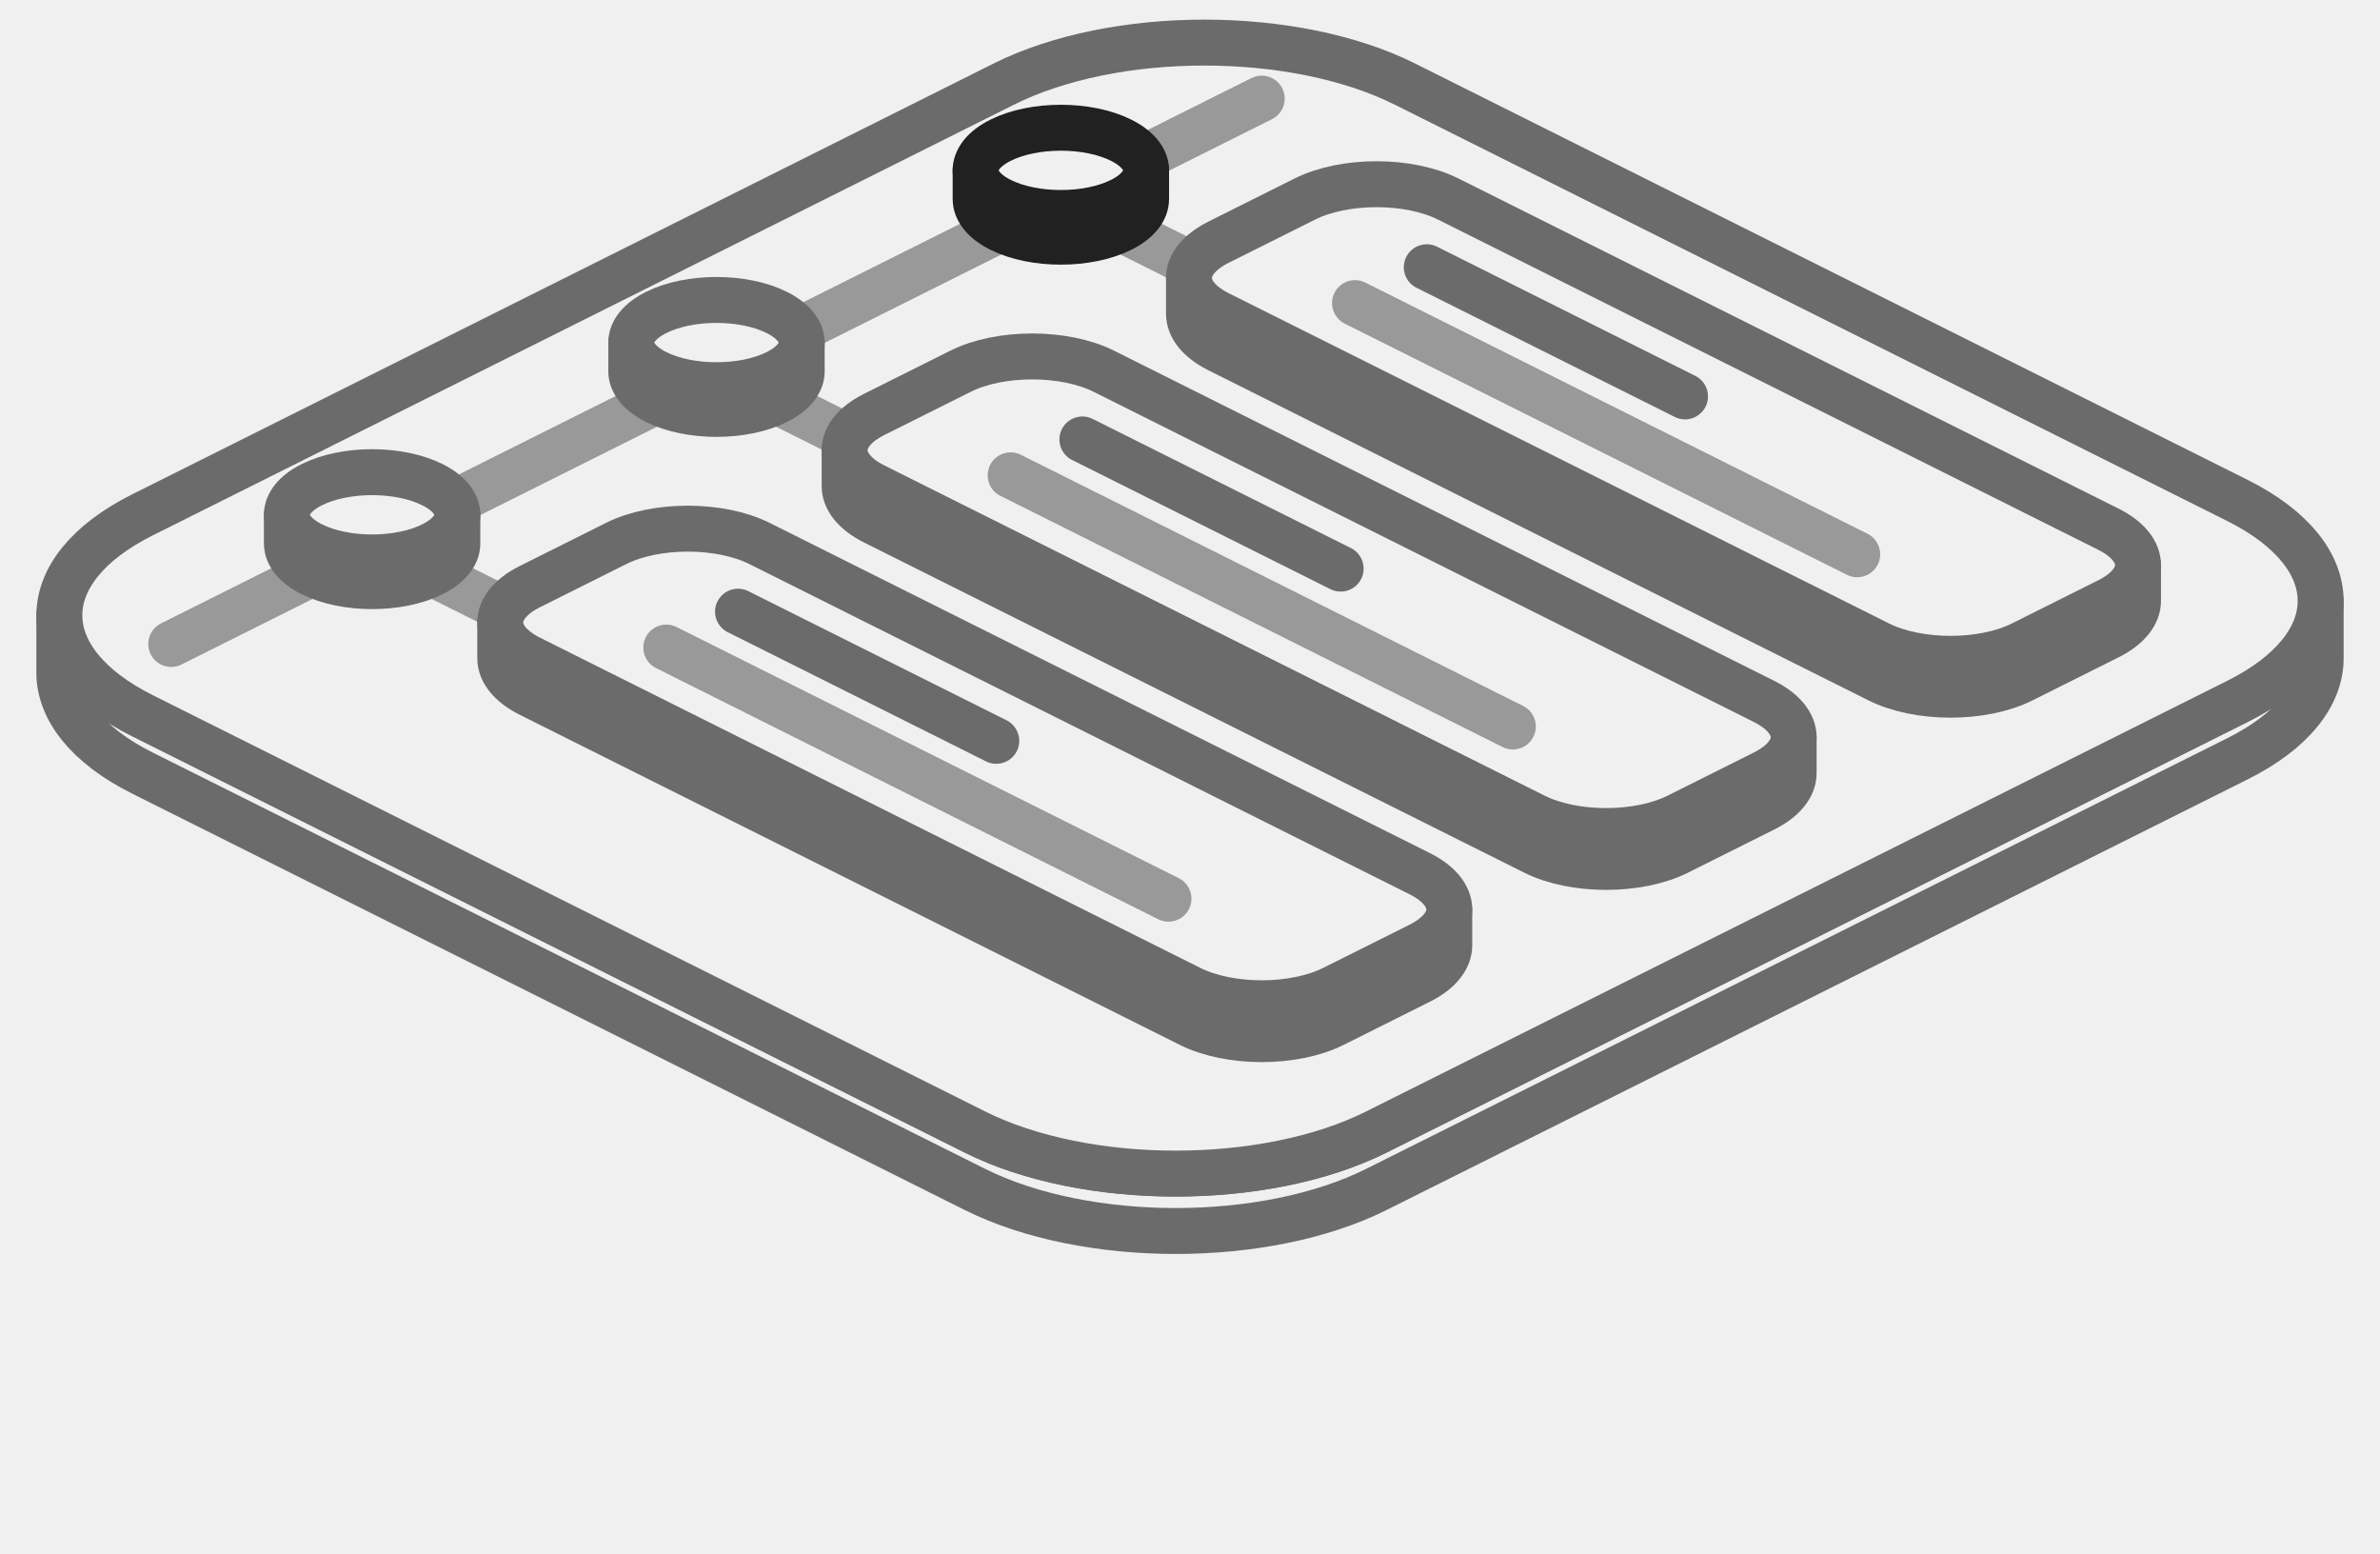
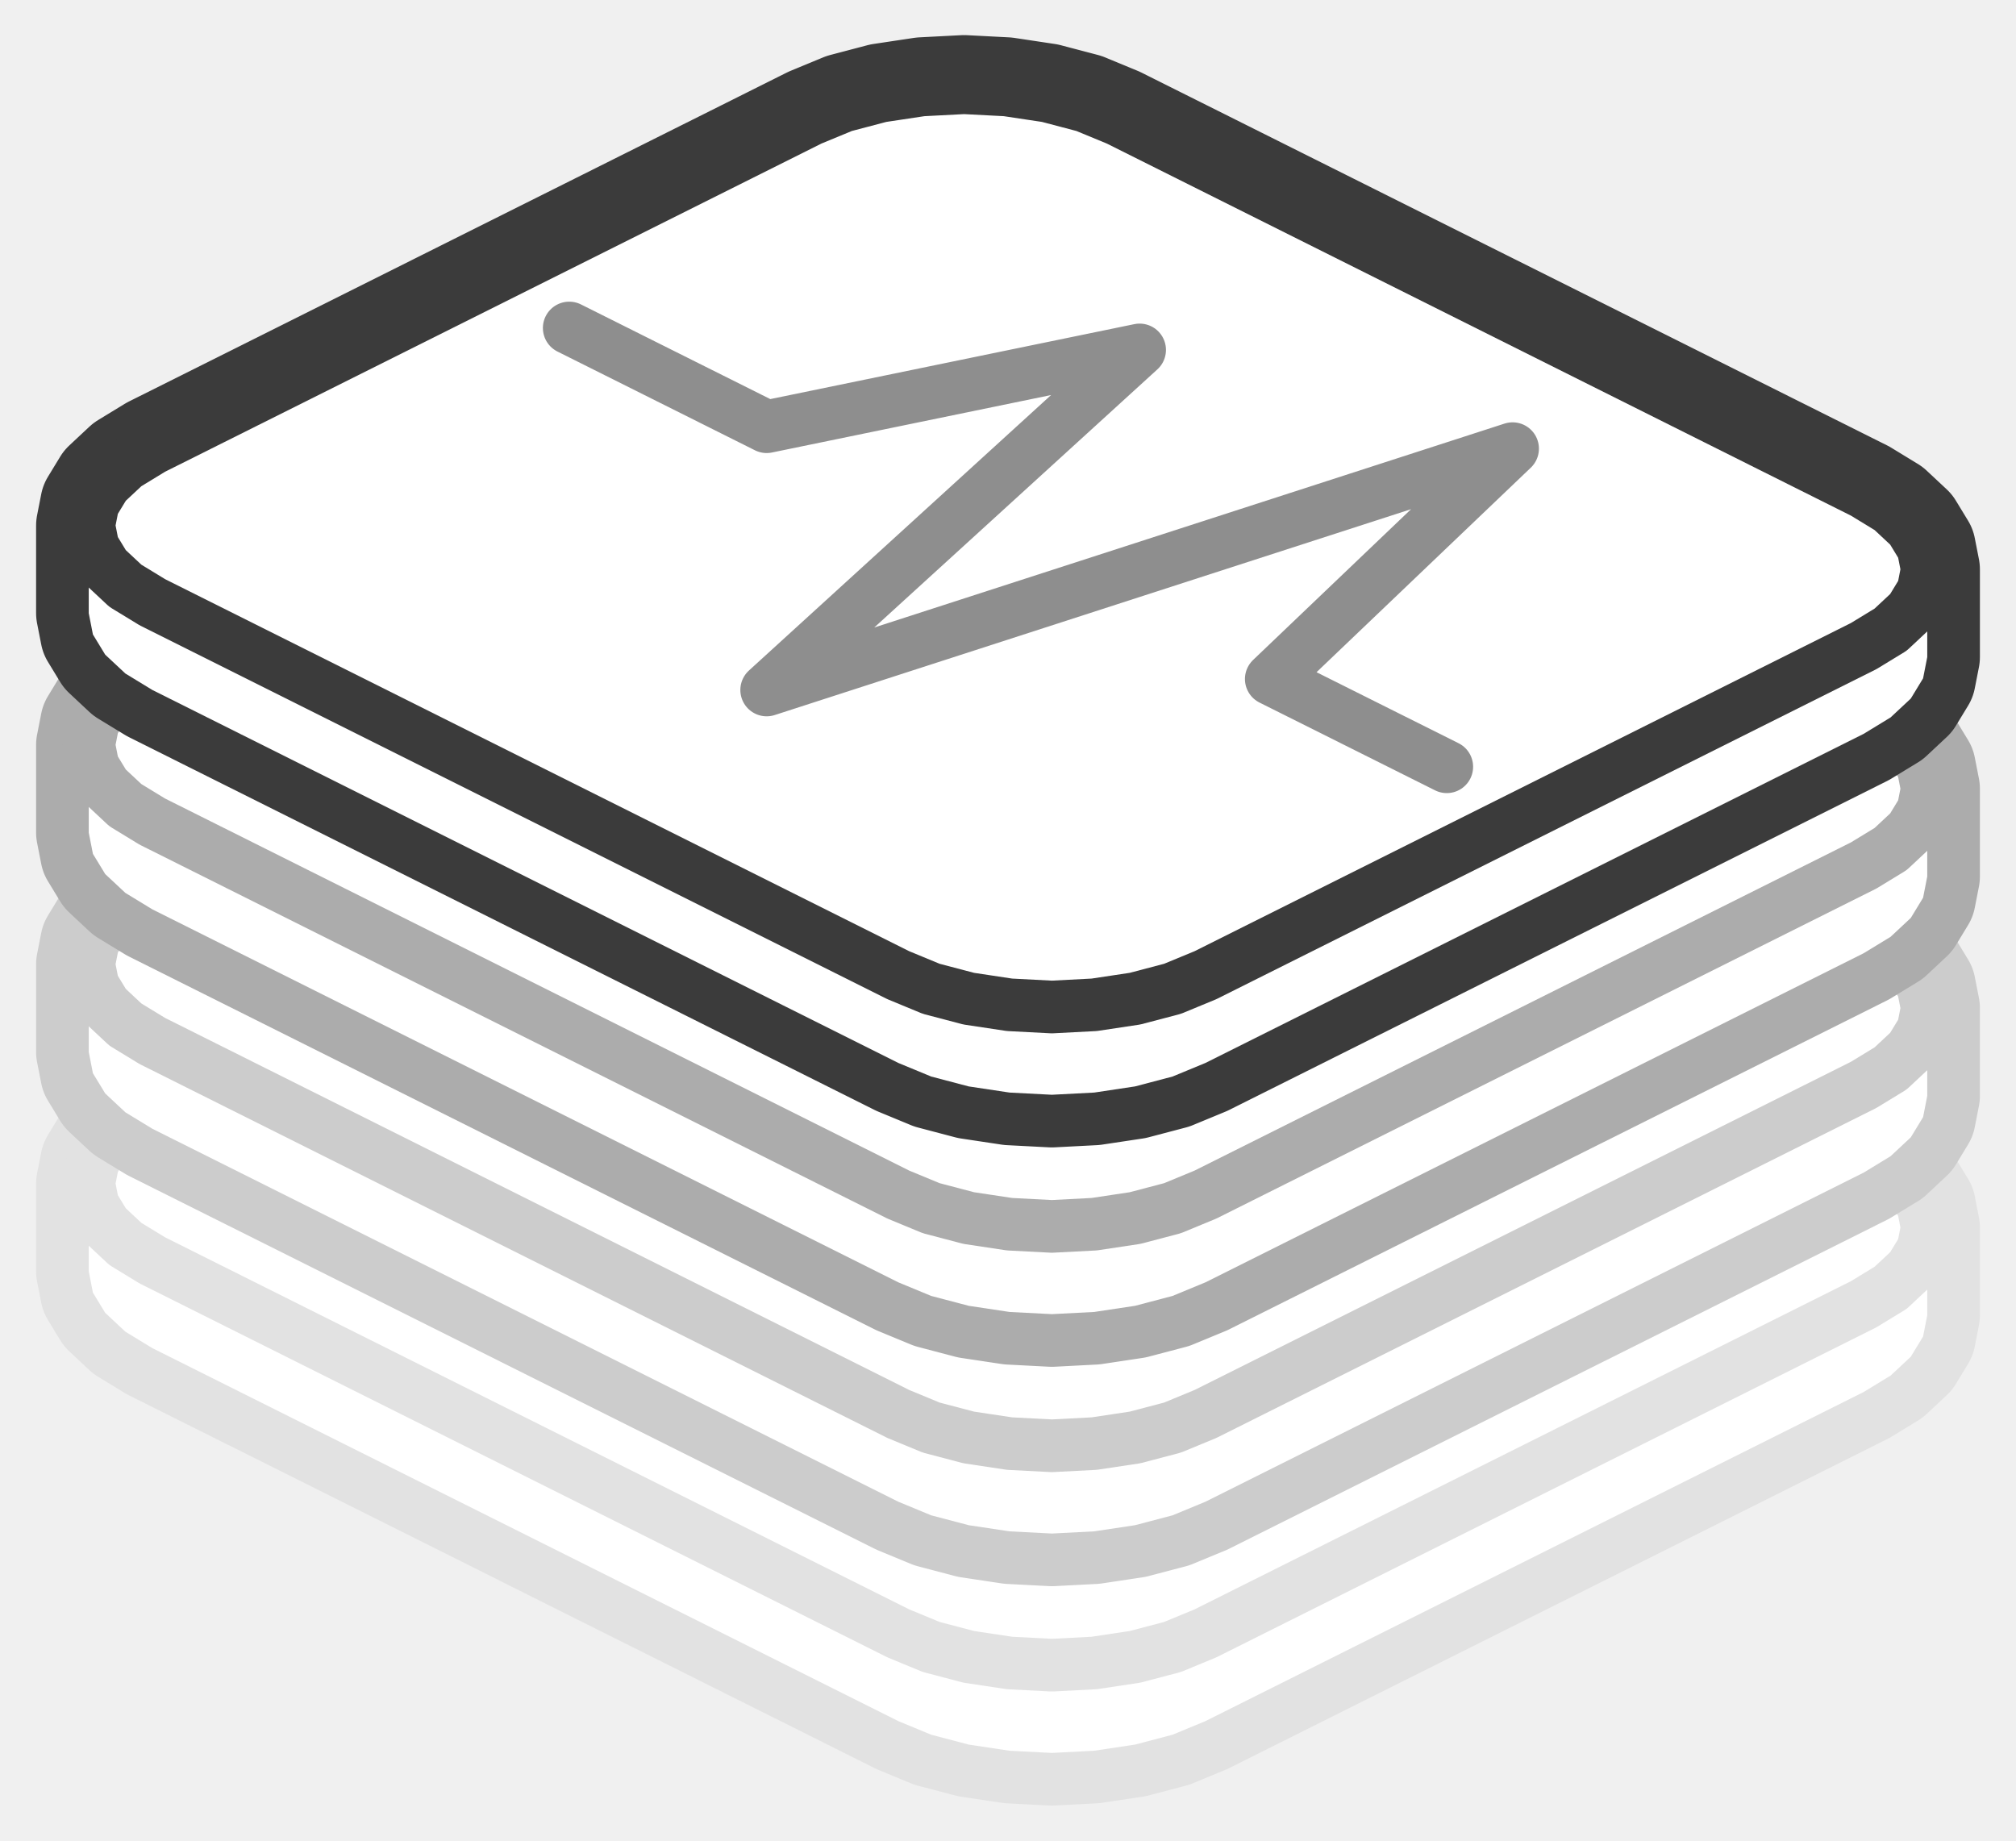
- <svg xmlns="http://www.w3.org/2000/svg" color="#0A0A0A" viewBox="38.27 54.13 165.46 108.24" width="331" height="216" fill="none" stroke-width="3.2" stroke-linecap="round" stroke-linejoin="round">
-   <rect x="38.27" y="54.13" width="165.46" height="108.24" pointer-events="all" fill="none" />
-   <mask id="_R_0_" maskUnits="userSpaceOnUse" x="-25.73" y="-9.87" width="293.46" height="236.24">
-     <g class="mn-iso-part" style="--iso-x:0;--iso-y:7.5;--iso-order:2">
-       <path d="M194 112.5C201.73 116.37 201.73 122.63 194 126.5L134 156.5C126.27 160.37 113.73 160.37 106 156.5L48 127.5C40.27 123.63 40.27 117.37 48 113.5L108 83.5C115.73 79.63 128.27 79.63 136 83.5Z" display="none" />
+ <svg xmlns="http://www.w3.org/2000/svg" viewBox="76.1 94.05 91.8 83.9" width="184" height="168">
+   <g>
+     <g>
+       <path fill="#e2e2e2" stroke="#e2e2e2" stroke-width="4.8" stroke-linejoin="round" stroke-linecap="round" d="M113 133.5L114.5 132.88L116.21 132.43L118.07 132.15L120 132.05L121.93 132.15L123.79 132.43L125.5 132.88L127 133.5L161 150.5L162.23 151.25L163.15 152.11L163.71 153.03L163.9 154L163.71 154.97L163.15 155.89L162.23 156.75L161 157.5L131 172.5L129.5 173.12L127.79 173.57L125.93 173.85L124 173.95L122.07 173.85L120.21 173.57L118.5 173.12L117 172.5L83 155.5L81.77 154.75L80.85 153.89L80.29 152.97L80.1 152L80.29 151.03L80.85 150.11L81.77 149.25L83 148.5ZM113 129.5L114.5 128.88L116.21 128.43L118.07 128.15L120 128.05L121.93 128.15L123.79 128.43L125.5 128.88L127 129.5L161 146.5L162.23 147.25L163.15 148.11L163.71 149.03L163.9 150L163.71 150.97L163.15 151.89L162.23 152.75L161 153.5L131 168.5L129.5 169.12L127.79 169.57L125.93 169.85L124 169.95L122.07 169.85L120.21 169.57L118.5 169.12L117 168.5L83 151.5L81.77 150.75L80.85 149.89L80.29 148.97L80.1 148L80.29 147.03L80.85 146.11L81.77 145.25L83 144.5ZM113 129.5L114.5 128.88L114.5 132.88L113 133.5ZM114.5 128.88L116.21 128.43L116.21 132.43L114.5 132.88ZM116.21 128.43L118.07 128.15L118.07 132.15L116.21 132.43ZM118.07 128.15L120 128.05L120 132.05L118.07 132.15ZM120 128.05L121.93 128.15L121.93 132.15L120 132.05ZM121.93 128.15L123.79 128.43L123.79 132.43L121.93 132.15ZM123.79 128.43L125.5 128.88L125.5 132.88L123.79 132.43ZM125.5 128.88L127 129.5L127 133.5L125.5 132.88ZM127 129.5L161 146.5L161 150.5L127 133.5ZM161 146.5L162.23 147.25L162.23 151.25L161 150.5ZM162.23 147.25L163.15 148.11L163.15 152.11L162.23 151.25ZM163.15 148.11L163.71 149.03L163.71 153.03L163.15 152.11ZM163.71 149.03L163.9 150L163.9 154L163.71 153.03ZM163.9 154L163.71 154.97L163.71 150.97L163.9 150ZM163.71 154.97L163.15 155.89L163.15 151.89L163.71 150.97ZM163.15 155.89L162.23 156.75L162.23 152.75L163.15 151.89ZM162.23 156.75L161 157.5L161 153.5L162.23 152.75ZM161 157.5L131 172.5L131 168.5L161 153.5ZM131 172.5L129.5 173.12L129.5 169.12L131 168.5ZM129.5 173.12L127.79 173.57L127.79 169.57L129.5 169.12ZM127.79 173.57L125.93 173.85L125.93 169.85L127.79 169.57ZM125.93 173.85L124 173.95L124 169.95L125.93 169.85ZM124 173.95L122.07 173.85L122.07 169.85L124 169.95ZM122.07 173.85L120.21 173.57L120.21 169.57L122.07 169.85ZM120.21 173.57L118.5 173.12L118.5 169.12L120.21 169.57ZM118.5 173.12L117 172.5L117 168.5L118.5 169.12ZM117 172.5L83 155.5L83 151.5L117 168.5ZM83 155.5L81.77 154.75L81.77 150.75L83 151.5ZM81.77 154.75L80.85 153.89L80.85 149.89L81.77 150.75ZM80.85 153.89L80.29 152.97L80.29 148.97L80.85 149.89ZM80.29 152.97L80.1 152L80.1 148L80.29 148.97ZM80.1 148L80.29 147.03L80.29 151.03L80.1 152ZM80.29 147.03L80.85 146.11L80.85 150.11L80.29 151.03ZM80.85 146.11L81.77 145.25L81.77 149.25L80.85 150.11ZM81.77 145.25L83 144.5L83 148.5L81.77 149.25ZM83 144.5L113 129.5L113 133.5L83 148.5Z" />
+       <path fill="#FFFFFF" d="M113 133.5L114.5 132.88L116.21 132.43L118.07 132.15L120 132.05L121.93 132.15L123.79 132.43L125.5 132.88L127 133.5L161 150.5L162.23 151.25L163.15 152.11L163.71 153.03L163.9 154L163.71 154.97L163.15 155.89L162.23 156.75L161 157.5L131 172.5L129.5 173.12L127.79 173.57L125.93 173.85L124 173.95L122.07 173.85L120.21 173.57L118.5 173.12L117 172.5L83 155.5L81.77 154.75L80.85 153.89L80.29 152.97L80.1 152L80.29 151.03L80.85 150.11L81.77 149.25L83 148.5ZM113 129.5L114.5 128.88L116.21 128.43L118.07 128.15L120 128.05L121.93 128.15L123.79 128.43L125.5 128.88L127 129.5L161 146.5L162.23 147.25L163.15 148.11L163.71 149.03L163.9 150L163.71 150.97L163.15 151.89L162.23 152.75L161 153.5L131 168.5L129.5 169.12L127.79 169.57L125.93 169.85L124 169.95L122.07 169.85L120.21 169.57L118.5 169.12L117 168.5L83 151.5L81.77 150.75L80.85 149.89L80.29 148.97L80.1 148L80.29 147.03L80.85 146.11L81.77 145.25L83 144.5ZM113 129.5L114.5 128.88L114.5 132.88L113 133.5ZM114.5 128.88L116.21 128.43L116.21 132.43L114.5 132.88ZM116.21 128.43L118.07 128.15L118.07 132.15L116.21 132.43ZM118.07 128.15L120 128.05L120 132.05L118.07 132.15ZM120 128.05L121.93 128.15L121.93 132.15L120 132.05ZM121.93 128.15L123.79 128.43L123.79 132.43L121.93 132.15ZM123.79 128.43L125.5 128.88L125.5 132.88L123.79 132.43ZM125.5 128.88L127 129.5L127 133.5L125.5 132.88ZM127 129.5L161 146.5L161 150.5L127 133.5ZM161 146.5L162.23 147.25L162.23 151.25L161 150.5ZM162.23 147.25L163.15 148.11L163.15 152.11L162.23 151.25ZM163.15 148.11L163.71 149.03L163.71 153.03L163.15 152.11ZM163.71 149.03L163.9 150L163.9 154L163.71 153.03ZM163.9 154L163.71 154.97L163.71 150.97L163.9 150ZM163.71 154.97L163.15 155.89L163.15 151.89L163.71 150.97ZM163.15 155.89L162.23 156.75L162.23 152.75L163.15 151.89ZM162.23 156.75L161 157.5L161 153.5L162.23 152.75ZM161 157.5L131 172.5L131 168.5L161 153.5ZM131 172.5L129.5 173.12L129.5 169.12L131 168.5ZM129.5 173.12L127.79 173.57L127.79 169.57L129.5 169.12ZM127.79 173.57L125.93 173.85L125.93 169.85L127.79 169.57ZM125.93 173.85L124 173.95L124 169.95L125.93 169.85ZM124 173.95L122.07 173.85L122.07 169.85L124 169.95ZM122.07 173.85L120.21 173.57L120.21 169.57L122.07 169.85ZM120.21 173.57L118.5 173.12L118.5 169.12L120.21 169.57ZM118.5 173.12L117 172.5L117 168.5L118.5 169.12ZM117 172.5L83 155.5L83 151.5L117 168.5ZM83 155.5L81.77 154.75L81.77 150.75L83 151.5ZM81.77 154.75L80.85 153.89L80.85 149.89L81.77 150.75ZM80.85 153.89L80.29 152.97L80.29 148.97L80.85 149.89ZM80.29 152.97L80.1 152L80.1 148L80.29 148.97ZM80.1 148L80.29 147.03L80.29 151.03L80.1 152ZM80.29 147.03L80.85 146.11L80.85 150.11L80.29 151.03ZM80.85 146.11L81.77 145.25L81.77 149.25L80.85 150.11ZM81.77 145.25L83 144.5L83 148.5L81.77 149.25ZM83 144.5L113 129.5L113 133.5L83 148.5Z" />
+       <path fill="none" stroke="#e2e2e2" stroke-width="2.4" stroke-linejoin="round" stroke-linecap="round" d="M113 129.5L114.5 128.88L116.21 128.43L118.07 128.15L120 128.05L121.93 128.15L123.79 128.43L125.5 128.88L127 129.5L161 146.5L162.23 147.25L163.15 148.11L163.71 149.03L163.9 150L163.71 150.97L163.15 151.89L162.23 152.75L161 153.5L131 168.5L129.5 169.12L127.79 169.57L125.93 169.85L124 169.95L122.07 169.85L120.21 169.57L118.5 169.12L117 168.5L83 151.5L81.77 150.75L80.85 149.89L80.29 148.97L80.1 148L80.29 147.03L80.85 146.11L81.77 145.25L83 144.5Z" />
    </g>
-     <g class="mn-iso-part" style="--iso-x:0;--iso-y:5;--iso-order:1">
-       <path d="M194 106C201.73 109.87 201.73 116.13 194 120L134 150C126.27 153.87 113.73 153.87 106 150L48 121C40.27 117.13 40.27 110.87 48 107L108 77C115.73 73.13 128.27 73.13 136 77Z" display="none" />
+   </g>
+   <g>
+     <g>
+       <path fill="#cccccc" stroke="#cccccc" stroke-width="4.8" stroke-linejoin="round" stroke-linecap="round" d="M113 123.5L114.5 122.88L116.21 122.43L118.07 122.15L120 122.05L121.93 122.15L123.79 122.43L125.5 122.88L127 123.5L161 140.5L162.23 141.25L163.15 142.11L163.71 143.03L163.9 144L163.71 144.97L163.15 145.89L162.23 146.75L161 147.5L131 162.5L129.5 163.12L127.79 163.57L125.93 163.85L124 163.95L122.07 163.85L120.21 163.57L118.5 163.12L117 162.5L83 145.5L81.77 144.75L80.85 143.89L80.29 142.97L80.1 142L80.29 141.03L80.85 140.11L81.77 139.25L83 138.5ZM113 119.5L114.5 118.88L116.21 118.43L118.07 118.15L120 118.05L121.93 118.15L123.79 118.43L125.5 118.88L127 119.5L161 136.5L162.23 137.25L163.15 138.11L163.71 139.03L163.9 140L163.71 140.97L163.15 141.89L162.23 142.75L161 143.5L131 158.5L129.5 159.12L127.79 159.57L125.93 159.85L124 159.95L122.07 159.85L120.21 159.57L118.5 159.12L117 158.5L83 141.5L81.77 140.75L80.85 139.89L80.29 138.97L80.1 138L80.29 137.03L80.85 136.11L81.77 135.25L83 134.5ZM113 119.5L114.5 118.88L114.5 122.88L113 123.5ZM114.5 118.88L116.21 118.43L116.21 122.43L114.5 122.88ZM116.21 118.43L118.07 118.15L118.07 122.15L116.21 122.43ZM118.07 118.15L120 118.05L120 122.05L118.07 122.15ZM120 118.05L121.93 118.15L121.93 122.15L120 122.05ZM121.93 118.15L123.79 118.43L123.79 122.43L121.93 122.15ZM123.79 118.43L125.5 118.88L125.5 122.88L123.79 122.43ZM125.5 118.88L127 119.5L127 123.5L125.5 122.88ZM127 119.5L161 136.5L161 140.5L127 123.5ZM161 136.5L162.23 137.25L162.23 141.25L161 140.5ZM162.23 137.25L163.15 138.11L163.15 142.11L162.23 141.25ZM163.15 138.11L163.71 139.03L163.71 143.03L163.15 142.11ZM163.71 139.03L163.9 140L163.9 144L163.71 143.03ZM163.9 144L163.71 144.97L163.71 140.97L163.9 140ZM163.71 144.97L163.15 145.89L163.15 141.89L163.71 140.97ZM163.15 145.89L162.23 146.75L162.23 142.75L163.15 141.89ZM162.23 146.75L161 147.5L161 143.5L162.23 142.75ZM161 147.5L131 162.5L131 158.5L161 143.5ZM131 162.5L129.5 163.12L129.5 159.12L131 158.5ZM129.5 163.12L127.79 163.57L127.79 159.57L129.5 159.12ZM127.79 163.57L125.93 163.85L125.93 159.85L127.79 159.57ZM125.93 163.85L124 163.95L124 159.95L125.93 159.85ZM124 163.95L122.07 163.85L122.07 159.85L124 159.95ZM122.07 163.85L120.21 163.57L120.21 159.57L122.07 159.85ZM120.21 163.57L118.5 163.12L118.5 159.12L120.21 159.57ZM118.5 163.12L117 162.5L117 158.5L118.5 159.12ZM117 162.5L83 145.5L83 141.5L117 158.5ZM83 145.5L81.77 144.75L81.77 140.75L83 141.5ZM81.77 144.75L80.85 143.89L80.85 139.89L81.77 140.75ZM80.85 143.89L80.29 142.97L80.29 138.97L80.85 139.89ZM80.29 142.97L80.1 142L80.1 138L80.29 138.97ZM80.1 138L80.29 137.03L80.29 141.03L80.1 142ZM80.29 137.03L80.85 136.11L80.85 140.11L80.29 141.03ZM80.85 136.11L81.77 135.25L81.77 139.25L80.85 140.11ZM81.77 135.25L83 134.5L83 138.5L81.77 139.25ZM83 134.5L113 119.5L113 123.5L83 138.5Z" />
+       <path fill="#FFFFFF" d="M113 123.5L114.5 122.88L116.21 122.43L118.07 122.15L120 122.05L121.93 122.15L123.79 122.43L125.5 122.88L127 123.5L161 140.5L162.23 141.25L163.15 142.11L163.71 143.03L163.9 144L163.71 144.97L163.15 145.89L162.23 146.75L161 147.5L131 162.5L129.5 163.12L127.79 163.57L125.93 163.85L124 163.95L122.07 163.85L120.21 163.57L118.5 163.12L117 162.5L83 145.5L81.77 144.75L80.85 143.89L80.29 142.97L80.1 142L80.29 141.03L80.85 140.11L81.77 139.25L83 138.5ZM113 119.5L114.5 118.88L116.21 118.43L118.07 118.15L120 118.05L121.93 118.15L123.79 118.43L125.5 118.88L127 119.5L161 136.5L162.23 137.25L163.15 138.11L163.71 139.03L163.9 140L163.71 140.97L163.15 141.89L162.23 142.75L161 143.5L131 158.5L129.5 159.12L127.79 159.57L125.93 159.85L124 159.95L122.07 159.85L120.21 159.57L118.5 159.12L117 158.5L83 141.5L81.77 140.75L80.85 139.89L80.29 138.97L80.1 138L80.29 137.03L80.85 136.11L81.77 135.25L83 134.5ZM113 119.5L114.5 118.88L114.5 122.88L113 123.5ZM114.5 118.88L116.21 118.43L116.21 122.43L114.5 122.88ZM116.21 118.43L118.07 118.15L118.07 122.15L116.21 122.43ZM118.07 118.15L120 118.05L120 122.05L118.07 122.15ZM120 118.05L121.93 118.15L121.93 122.15L120 122.05ZM121.93 118.15L123.79 118.43L123.79 122.43L121.93 122.15ZM123.79 118.43L125.5 118.88L125.5 122.88L123.79 122.43ZM125.5 118.88L127 119.5L127 123.5L125.5 122.88ZM127 119.5L161 136.5L161 140.5L127 123.5ZM161 136.5L162.23 137.25L162.23 141.25L161 140.5ZM162.23 137.25L163.15 138.11L163.15 142.11L162.23 141.25ZM163.15 138.11L163.71 139.03L163.71 143.03L163.15 142.11ZM163.71 139.03L163.9 140L163.9 144L163.71 143.03ZM163.9 144L163.71 144.97L163.71 140.97L163.9 140ZM163.71 144.97L163.15 145.89L163.15 141.89L163.71 140.97ZM163.15 145.89L162.23 146.75L162.23 142.75L163.15 141.89ZM162.23 146.75L161 147.5L161 143.5L162.23 142.75ZM161 147.5L131 162.5L131 158.5L161 143.5ZM131 162.5L129.5 163.12L129.5 159.12L131 158.5ZM129.5 163.12L127.79 163.57L127.79 159.57L129.5 159.12ZM127.79 163.57L125.93 163.85L125.93 159.85L127.79 159.57ZM125.93 163.85L124 163.95L124 159.95L125.93 159.85ZM124 163.95L122.07 163.85L122.07 159.85L124 159.95ZM122.07 163.85L120.21 163.57L120.21 159.57L122.07 159.85ZM120.21 163.57L118.5 163.12L118.5 159.12L120.21 159.57ZM118.5 163.12L117 162.5L117 158.5L118.5 159.12ZM117 162.5L83 145.5L83 141.5L117 158.5ZM83 145.5L81.77 144.75L81.77 140.75L83 141.5ZM81.77 144.75L80.85 143.89L80.85 139.89L81.77 140.75ZM80.85 143.89L80.29 142.97L80.29 138.97L80.85 139.89ZM80.29 142.97L80.1 142L80.1 138L80.29 138.97ZM80.1 138L80.29 137.03L80.29 141.03L80.1 142ZM80.29 137.03L80.85 136.11L80.85 140.11L80.29 141.03ZM80.85 136.11L81.77 135.25L81.77 139.25L80.85 140.11ZM81.77 135.25L83 134.5L83 138.5L81.77 139.25ZM83 134.5L113 119.5L113 123.5L83 138.5Z" />
+       <path fill="none" stroke="#cccccc" stroke-width="2.4" stroke-linejoin="round" stroke-linecap="round" d="M113 119.5L114.5 118.88L116.21 118.43L118.07 118.15L120 118.05L121.93 118.15L123.79 118.43L125.5 118.88L127 119.5L161 136.5L162.23 137.25L163.15 138.11L163.71 139.03L163.9 140L163.71 140.97L163.15 141.89L162.23 142.75L161 143.5L131 158.5L129.5 159.12L127.79 159.57L125.93 159.85L124 159.95L122.07 159.85L120.21 159.57L118.5 159.12L117 158.5L83 141.5L81.77 140.75L80.85 139.89L80.29 138.97L80.1 138L80.29 137.03L80.85 136.11L81.77 135.25L83 134.5Z" />
    </g>
-     <g class="mn-iso-part" style="--iso-x:0;--iso-y:2.5;--iso-order:0">
-       <path d="M194 99.5C201.73 103.37 201.73 109.63 194 113.5L134 143.5C126.27 147.37 113.73 147.37 106 143.5L48 114.5C40.27 110.63 40.27 104.37 48 100.5L108 70.5C115.73 66.63 128.27 66.63 136 70.5Z" display="none" />
+   </g>
+   <g>
+     <g>
+       <path fill="#acacac" stroke="#acacac" stroke-width="4.8" stroke-linejoin="round" stroke-linecap="round" d="M113 113.5L114.5 112.88L116.21 112.43L118.07 112.15L120 112.05L121.93 112.15L123.79 112.43L125.5 112.88L127 113.5L161 130.5L162.23 131.25L163.15 132.11L163.71 133.03L163.9 134L163.71 134.97L163.15 135.89L162.23 136.75L161 137.5L131 152.5L129.5 153.12L127.79 153.57L125.93 153.85L124 153.95L122.07 153.85L120.21 153.57L118.5 153.12L117 152.5L83 135.5L81.77 134.75L80.85 133.89L80.29 132.97L80.1 132L80.29 131.03L80.85 130.11L81.77 129.25L83 128.5ZM113 109.5L114.5 108.88L116.21 108.43L118.07 108.15L120 108.05L121.93 108.15L123.79 108.43L125.5 108.88L127 109.5L161 126.5L162.23 127.25L163.15 128.11L163.71 129.03L163.9 130L163.71 130.97L163.15 131.89L162.23 132.75L161 133.5L131 148.5L129.5 149.12L127.79 149.57L125.93 149.85L124 149.95L122.07 149.85L120.21 149.57L118.5 149.12L117 148.5L83 131.5L81.77 130.75L80.85 129.89L80.29 128.97L80.1 128L80.29 127.03L80.85 126.11L81.77 125.25L83 124.5ZM113 109.5L114.5 108.88L114.5 112.88L113 113.5ZM114.5 108.88L116.21 108.43L116.21 112.43L114.5 112.88ZM116.21 108.43L118.07 108.15L118.07 112.15L116.21 112.43ZM118.07 108.15L120 108.05L120 112.05L118.07 112.15ZM120 108.05L121.93 108.15L121.93 112.15L120 112.05ZM121.93 108.15L123.79 108.43L123.79 112.43L121.93 112.15ZM123.79 108.43L125.5 108.88L125.5 112.88L123.79 112.43ZM125.5 108.88L127 109.5L127 113.5L125.5 112.88ZM127 109.5L161 126.5L161 130.5L127 113.5ZM161 126.5L162.23 127.25L162.23 131.25L161 130.5ZM162.23 127.25L163.15 128.11L163.15 132.11L162.23 131.25ZM163.15 128.11L163.71 129.03L163.71 133.03L163.15 132.11ZM163.71 129.03L163.9 130L163.9 134L163.71 133.03ZM163.9 134L163.71 134.97L163.71 130.97L163.9 130ZM163.71 134.97L163.15 135.89L163.15 131.89L163.71 130.97ZM163.15 135.89L162.23 136.75L162.23 132.75L163.15 131.89ZM162.23 136.75L161 137.5L161 133.5L162.23 132.75ZM161 137.5L131 152.5L131 148.5L161 133.5ZM131 152.5L129.5 153.12L129.5 149.12L131 148.5ZM129.5 153.12L127.79 153.57L127.79 149.57L129.5 149.12ZM127.79 153.57L125.93 153.85L125.93 149.85L127.79 149.57ZM125.93 153.85L124 153.95L124 149.95L125.93 149.85ZM124 153.95L122.07 153.85L122.07 149.85L124 149.95ZM122.07 153.85L120.21 153.57L120.21 149.57L122.07 149.85ZM120.21 153.57L118.5 153.12L118.5 149.12L120.21 149.57ZM118.5 153.12L117 152.5L117 148.5L118.5 149.12ZM117 152.5L83 135.5L83 131.5L117 148.5ZM83 135.5L81.77 134.75L81.77 130.75L83 131.5ZM81.77 134.75L80.85 133.89L80.85 129.89L81.77 130.75ZM80.85 133.89L80.29 132.97L80.29 128.97L80.85 129.89ZM80.29 132.97L80.1 132L80.1 128L80.29 128.97ZM80.1 128L80.29 127.03L80.29 131.03L80.1 132ZM80.29 127.03L80.85 126.11L80.85 130.11L80.29 131.03ZM80.85 126.11L81.77 125.25L81.77 129.25L80.85 130.11ZM81.77 125.25L83 124.5L83 128.5L81.77 129.25ZM83 124.5L113 109.5L113 113.5L83 128.5Z" />
+       <path fill="#FFFFFF" d="M113 113.5L114.5 112.88L116.21 112.43L118.07 112.15L120 112.05L121.93 112.15L123.79 112.43L125.5 112.88L127 113.5L161 130.5L162.23 131.25L163.15 132.11L163.71 133.03L163.9 134L163.71 134.97L163.15 135.89L162.23 136.75L161 137.5L131 152.5L129.5 153.12L127.79 153.57L125.93 153.85L124 153.95L122.07 153.85L120.21 153.57L118.5 153.12L117 152.5L83 135.5L81.77 134.75L80.85 133.89L80.29 132.97L80.1 132L80.29 131.03L80.85 130.11L81.77 129.25L83 128.5ZM113 109.5L114.5 108.88L116.21 108.43L118.07 108.15L120 108.05L121.93 108.15L123.79 108.43L125.5 108.88L127 109.5L161 126.5L162.23 127.25L163.15 128.11L163.71 129.03L163.9 130L163.71 130.97L163.15 131.89L162.23 132.75L161 133.5L131 148.5L129.5 149.12L127.79 149.57L125.93 149.85L124 149.95L122.07 149.85L120.21 149.57L118.5 149.12L117 148.5L83 131.5L81.77 130.75L80.85 129.89L80.29 128.97L80.1 128L80.29 127.03L80.85 126.11L81.77 125.25L83 124.5ZM113 109.5L114.5 108.88L114.5 112.88L113 113.5ZM114.5 108.88L116.21 108.43L116.21 112.43L114.5 112.88ZM116.21 108.43L118.07 108.15L118.07 112.15L116.21 112.43ZM118.07 108.15L120 108.05L120 112.05L118.07 112.15ZM120 108.05L121.93 108.15L121.93 112.15L120 112.05ZM121.93 108.15L123.79 108.43L123.79 112.43L121.93 112.15ZM123.79 108.43L125.5 108.88L125.5 112.88L123.79 112.43ZM125.5 108.88L127 109.5L127 113.5L125.5 112.88ZM127 109.5L161 126.5L161 130.5L127 113.5ZM161 126.5L162.23 127.25L162.23 131.25L161 130.5ZM162.23 127.25L163.15 128.11L163.15 132.11L162.23 131.25ZM163.15 128.11L163.71 129.03L163.71 133.03L163.15 132.11ZM163.71 129.03L163.9 130L163.9 134L163.71 133.03ZM163.9 134L163.71 134.97L163.71 130.97L163.9 130ZM163.71 134.97L163.15 135.89L163.15 131.89L163.71 130.97ZM163.15 135.89L162.23 136.75L162.23 132.75L163.15 131.89ZM162.23 136.75L161 137.5L161 133.5L162.23 132.75ZM161 137.5L131 152.5L131 148.5L161 133.5ZM131 152.5L129.5 153.12L129.5 149.12L131 148.5ZM129.5 153.12L127.79 153.57L127.79 149.57L129.5 149.12ZM127.79 153.57L125.93 153.85L125.93 149.85L127.79 149.57ZM125.93 153.85L124 153.95L124 149.95L125.93 149.85ZM124 153.95L122.07 153.85L122.07 149.85L124 149.95ZM122.07 153.85L120.21 153.57L120.21 149.57L122.07 149.85ZM120.21 153.57L118.5 153.12L118.5 149.12L120.21 149.57ZM118.5 153.12L117 152.5L117 148.5L118.5 149.12ZM117 152.5L83 135.5L83 131.5L117 148.5ZM83 135.5L81.77 134.75L81.77 130.75L83 131.5ZM81.77 134.75L80.85 133.89L80.85 129.89L81.77 130.75ZM80.85 133.89L80.29 132.97L80.29 128.97L80.85 129.89ZM80.29 132.97L80.1 132L80.1 128L80.29 128.97ZM80.1 128L80.29 127.03L80.29 131.03L80.1 132ZM80.29 127.03L80.85 126.11L80.85 130.11L80.29 131.03ZM80.85 126.11L81.77 125.25L81.77 129.25L80.85 130.11ZM81.77 125.25L83 124.5L83 128.5L81.77 129.25ZM83 124.5L113 109.5L113 113.5L83 128.5Z" />
+       <path fill="none" stroke="#acacac" stroke-width="2.4" stroke-linejoin="round" stroke-linecap="round" d="M113 109.5L114.5 108.88L116.21 108.43L118.07 108.15L120 108.05L121.93 108.15L123.79 108.43L125.5 108.88L127 109.5L161 126.5L162.23 127.25L163.15 128.11L163.71 129.03L163.9 130L163.71 130.97L163.15 131.89L162.23 132.75L161 133.5L131 148.5L129.5 149.12L127.79 149.57L125.93 149.85L124 149.95L122.07 149.85L120.21 149.57L118.5 149.12L117 148.5L83 131.5L81.77 130.75L80.85 129.89L80.29 128.97L80.1 128L80.29 127.03L80.85 126.11L81.77 125.25L83 124.5Z" />
    </g>
-     <path d="M199.8 96L199.8 100C199.8 102.53 197.87 105.07 194 107L134 137C126.27 140.87 113.73 140.87 106 137L48 108C44.13 106.07 42.2 103.53 42.2 101L42.2 97C42.2 99.53 44.13 102.07 48 104L106 133C113.73 136.87 126.27 136.87 134 133L194 103C197.87 101.07 199.8 98.53 199.8 96Z" fill="black" stroke="rgb(58% 58% 58%)" />
-     <path d="M194 89C201.73 92.87 201.73 99.13 194 103L134 133C126.27 136.87 113.73 136.87 106 133L48 104C40.27 100.13 40.27 93.87 48 90L108 60C115.73 56.13 128.27 56.13 136 60Z" fill="black" stroke="rgb(58% 58% 58%)" />
-     <path d="M126 61L50 99" stroke="rgb(38% 38% 38%)" />
-     <path d="M116 70L126 75" stroke="rgb(38% 38% 38%)" />
-     <g class="mn-iso-part" style="--iso-x:5;--iso-y:-4.5;--iso-order:0">
-       <path d="M187.07 93.5L187.07 96C187.07 96.9 186.38 97.81 185 98.5L179 101.5C176.24 102.88 171.76 102.88 169 101.5L123 78.5C121.62 77.81 120.93 76.9 120.93 76L120.93 73.5C120.93 74.4 121.62 75.31 123 76L169 99C171.76 100.38 176.24 100.38 179 99L185 96C186.38 95.31 187.07 94.4 187.07 93.5Z" fill="black" stroke="rgb(58% 58% 58%)" />
-       <path d="M185 91C187.76 92.38 187.76 94.62 185 96L179 99C176.24 100.38 171.76 100.38 169 99L123 76C120.24 74.62 120.24 72.38 123 71L129 68C131.76 66.62 136.24 66.62 139 68Z" fill="black" stroke="rgb(58% 58% 58%)" />
-       <path d="M137.5 72.75L155.5 81.75" stroke="rgb(58% 58% 58%)" />
-       <path d="M132.5 75.25L167.5 92.75" stroke="rgb(38% 38% 38%)" />
+   </g>
+   <g class="mn-iso-part">
+     <g>
+       <path fill="#3b3b3b" stroke="#3b3b3b" stroke-width="4.8" stroke-linejoin="round" stroke-linecap="round" d="M113 103.5L114.5 102.88L116.21 102.43L118.07 102.15L120 102.05L121.93 102.15L123.79 102.43L125.5 102.88L127 103.5L161 120.5L162.23 121.25L163.15 122.11L163.71 123.03L163.9 124L163.71 124.97L163.15 125.89L162.23 126.75L161 127.5L131 142.5L129.5 143.12L127.79 143.57L125.93 143.85L124 143.95L122.07 143.85L120.21 143.57L118.5 143.12L117 142.5L83 125.5L81.77 124.75L80.85 123.89L80.29 122.97L80.1 122L80.29 121.03L80.85 120.11L81.77 119.25L83 118.5ZM113 99.5L114.5 98.88L116.21 98.43L118.07 98.15L120 98.05L121.93 98.15L123.79 98.43L125.5 98.88L127 99.5L161 116.5L162.23 117.25L163.15 118.11L163.71 119.03L163.9 120L163.71 120.97L163.15 121.89L162.23 122.75L161 123.5L131 138.5L129.5 139.12L127.79 139.57L125.93 139.85L124 139.95L122.07 139.85L120.21 139.57L118.5 139.12L117 138.5L83 121.5L81.77 120.75L80.85 119.89L80.29 118.97L80.1 118L80.29 117.03L80.85 116.11L81.77 115.25L83 114.5ZM113 99.5L114.5 98.88L114.5 102.88L113 103.5ZM114.5 98.88L116.21 98.43L116.21 102.43L114.5 102.88ZM116.21 98.43L118.07 98.15L118.07 102.15L116.21 102.43ZM118.07 98.15L120 98.05L120 102.05L118.07 102.15ZM120 98.05L121.93 98.15L121.93 102.15L120 102.05ZM121.93 98.15L123.79 98.43L123.79 102.43L121.93 102.15ZM123.79 98.43L125.5 98.88L125.5 102.88L123.79 102.43ZM125.5 98.88L127 99.5L127 103.5L125.5 102.88ZM127 99.5L161 116.5L161 120.5L127 103.5ZM161 116.5L162.23 117.25L162.23 121.25L161 120.5ZM162.23 117.25L163.15 118.11L163.15 122.11L162.23 121.25ZM163.15 118.11L163.71 119.03L163.71 123.03L163.15 122.11ZM163.71 119.03L163.9 120L163.9 124L163.71 123.03ZM163.9 124L163.71 124.97L163.71 120.97L163.9 120ZM163.71 124.97L163.15 125.89L163.15 121.89L163.71 120.97ZM163.15 125.89L162.23 126.75L162.23 122.75L163.15 121.89ZM162.23 126.75L161 127.5L161 123.5L162.23 122.75ZM161 127.5L131 142.5L131 138.5L161 123.5ZM131 142.5L129.5 143.12L129.5 139.12L131 138.5ZM129.5 143.12L127.79 143.57L127.79 139.57L129.5 139.12ZM127.79 143.57L125.93 143.85L125.93 139.85L127.79 139.57ZM125.93 143.85L124 143.95L124 139.95L125.93 139.85ZM124 143.95L122.07 143.85L122.07 139.85L124 139.95ZM122.07 143.85L120.21 143.57L120.21 139.57L122.07 139.85ZM120.21 143.57L118.5 143.12L118.5 139.12L120.21 139.57ZM118.5 143.12L117 142.5L117 138.5L118.5 139.12ZM117 142.5L83 125.5L83 121.5L117 138.5ZM83 125.5L81.77 124.75L81.77 120.75L83 121.5ZM81.77 124.75L80.85 123.89L80.85 119.89L81.77 120.75ZM80.85 123.89L80.29 122.97L80.29 118.97L80.85 119.89ZM80.29 122.97L80.1 122L80.1 118L80.29 118.97ZM80.1 118L80.29 117.03L80.29 121.03L80.1 122ZM80.29 117.03L80.85 116.11L80.85 120.11L80.29 121.03ZM80.85 116.11L81.77 115.25L81.77 119.25L80.85 120.11ZM81.77 115.25L83 114.5L83 118.5L81.77 119.25ZM83 114.5L113 99.5L113 103.5L83 118.5Z" />
+       <path fill="#FFFFFF" d="M113 103.5L114.5 102.88L116.21 102.43L118.07 102.15L120 102.05L121.93 102.15L123.79 102.43L125.5 102.88L127 103.5L161 120.5L162.23 121.25L163.15 122.11L163.71 123.03L163.9 124L163.71 124.97L163.15 125.89L162.23 126.75L161 127.5L131 142.5L129.5 143.12L127.79 143.57L125.93 143.85L124 143.95L122.07 143.85L120.21 143.57L118.5 143.12L117 142.5L83 125.5L81.77 124.75L80.85 123.89L80.29 122.97L80.1 122L80.29 121.03L80.85 120.11L81.77 119.25L83 118.5ZM113 99.5L114.5 98.88L116.21 98.43L118.07 98.15L120 98.05L121.93 98.15L123.79 98.43L125.5 98.88L127 99.5L161 116.5L162.23 117.25L163.15 118.11L163.71 119.03L163.9 120L163.71 120.97L163.15 121.89L162.23 122.75L161 123.5L131 138.5L129.5 139.12L127.79 139.57L125.93 139.85L124 139.95L122.07 139.85L120.21 139.57L118.5 139.12L117 138.5L83 121.5L81.77 120.75L80.85 119.89L80.29 118.97L80.1 118L80.29 117.03L80.85 116.11L81.77 115.25L83 114.5ZM113 99.5L114.5 98.88L114.5 102.88L113 103.5ZM114.5 98.88L116.21 98.43L116.21 102.43L114.5 102.88ZM116.21 98.43L118.07 98.15L118.07 102.15L116.21 102.43ZM118.07 98.15L120 98.05L120 102.05L118.07 102.15ZM120 98.05L121.93 98.15L121.93 102.15L120 102.05ZM121.93 98.15L123.79 98.43L123.79 102.43L121.93 102.15ZM123.79 98.43L125.5 98.88L125.5 102.88L123.79 102.43ZM125.5 98.88L127 99.5L127 103.5L125.5 102.88ZM127 99.5L161 116.5L161 120.5L127 103.5ZM161 116.5L162.23 117.25L162.23 121.25L161 120.5ZM162.23 117.25L163.15 118.11L163.15 122.11L162.23 121.25ZM163.15 118.11L163.71 119.03L163.71 123.03L163.15 122.11ZM163.71 119.03L163.9 120L163.9 124L163.71 123.03ZM163.9 124L163.71 124.97L163.71 120.97L163.9 120ZM163.71 124.97L163.15 125.89L163.15 121.89L163.71 120.97ZM163.15 125.89L162.23 126.75L162.23 122.75L163.15 121.89ZM162.23 126.75L161 127.5L161 123.5L162.23 122.75ZM161 127.5L131 142.5L131 138.5L161 123.5ZM131 142.5L129.5 143.12L129.5 139.12L131 138.5ZM129.5 143.12L127.79 143.57L127.79 139.57L129.5 139.12ZM127.79 143.57L125.93 143.85L125.93 139.85L127.79 139.57ZM125.93 143.85L124 143.95L124 139.95L125.93 139.85ZM124 143.95L122.07 143.85L122.07 139.85L124 139.95ZM122.07 143.85L120.21 143.57L120.21 139.57L122.07 139.85ZM120.21 143.57L118.5 143.12L118.5 139.12L120.21 139.57ZM118.5 143.12L117 142.5L117 138.5L118.5 139.12ZM117 142.5L83 125.5L83 121.5L117 138.5ZM83 125.5L81.77 124.75L81.77 120.75L83 121.5ZM81.77 124.75L80.85 123.89L80.85 119.89L81.77 120.75ZM80.85 123.89L80.29 122.97L80.29 118.97L80.85 119.89ZM80.29 122.97L80.1 122L80.1 118L80.29 118.97ZM80.1 118L80.29 117.03L80.29 121.03L80.1 122ZM80.29 117.03L80.85 116.11L80.85 120.11L80.29 121.03ZM80.85 116.11L81.77 115.25L81.77 119.25L80.85 120.11ZM81.77 115.25L83 114.5L83 118.5L81.77 119.25ZM83 114.5L113 99.5L113 103.5L83 118.5Z" />
+       <path fill="none" stroke="#3b3b3b" stroke-width="2.4" stroke-linejoin="round" stroke-linecap="round" d="M113 99.5L114.5 98.88L116.21 98.43L118.07 98.15L120 98.05L121.93 98.15L123.79 98.43L125.5 98.88L127 99.5L161 116.5L162.23 117.25L163.15 118.11L163.71 119.03L163.9 120L163.71 120.97L163.15 121.89L162.23 122.75L161 123.5L131 138.5L129.5 139.12L127.79 139.57L125.93 139.85L124 139.95L122.07 139.85L120.21 139.57L118.5 139.12L117 138.5L83 121.5L81.77 120.75L80.85 119.89L80.29 118.97L80.1 118L80.29 117.03L80.85 116.11L81.77 115.25L83 114.5Z" />
+       <path fill="none" stroke="#8e8e8e" stroke-width="2.4" stroke-linejoin="round" stroke-linecap="round" d="M102 109L111 113.5L128 110L111 125.5L145 114.5L134 125L142 129" />
    </g>
-     <g class="mn-iso-part" style="--iso-x:0;--iso-y:-6;--iso-order:5">
-       <path d="M117.94 66L117.94 68C117.94 68.76 117.36 69.52 116.2 70.1L116.2 70.1C113.88 71.26 110.12 71.26 107.8 70.1L107.8 70.1C106.64 69.52 106.06 68.76 106.06 68L106.06 66C106.06 66.76 106.64 67.52 107.8 68.1L107.8 68.1C110.12 69.26 113.88 69.26 116.2 68.1L116.2 68.1C117.36 67.52 117.94 66.76 117.94 66Z" fill="black" stroke="rgb(90% 90% 90%)" />
-       <path d="M116.2 63.9C118.52 65.06 118.52 66.94 116.2 68.1L116.2 68.1C113.88 69.26 110.12 69.26 107.8 68.1L107.8 68.1C105.48 66.94 105.48 65.06 107.8 63.9L107.8 63.9C110.12 62.74 113.88 62.74 116.2 63.9Z" fill="black" stroke="rgb(90% 90% 90%)" />
-     </g>
-     <path d="M92 82L102 87" stroke="rgb(38% 38% 38%)" />
-     <g class="mn-iso-part" style="--iso-x:5;--iso-y:-4.5;--iso-order:2">
-       <path d="M163.07 105.5L163.07 108C163.07 108.9 162.38 109.81 161 110.5L155 113.5C152.24 114.88 147.76 114.88 145 113.5L99 90.5C97.62 89.81 96.93 88.9 96.93 88L96.93 85.5C96.93 86.4 97.62 87.31 99 88L145 111C147.76 112.38 152.24 112.38 155 111L161 108C162.38 107.31 163.07 106.4 163.07 105.5Z" fill="black" stroke="rgb(58% 58% 58%)" />
-       <path d="M161 103C163.76 104.38 163.76 106.62 161 108L155 111C152.24 112.38 147.76 112.38 145 111L99 88C96.24 86.62 96.24 84.38 99 83L105 80C107.76 78.62 112.24 78.62 115 80Z" fill="black" stroke="rgb(58% 58% 58%)" />
-       <path d="M113.5 84.75L131.5 93.75" stroke="rgb(58% 58% 58%)" />
-       <path d="M108.5 87.25L143.5 104.75" stroke="rgb(38% 38% 38%)" />
-     </g>
-     <g class="mn-iso-part" style="--iso-x:0;--iso-y:0;--iso-order:5">
-       <path d="M93.94 78L93.94 80C93.94 80.76 93.36 81.52 92.2 82.1L92.2 82.1C89.88 83.26 86.12 83.26 83.8 82.1L83.8 82.1C82.64 81.52 82.06 80.76 82.06 80L82.06 78C82.06 78.76 82.64 79.52 83.8 80.1L83.8 80.1C86.12 81.26 89.88 81.26 92.2 80.1L92.2 80.1C93.36 79.52 93.94 78.76 93.94 78Z" fill="black" stroke="rgb(58% 58% 58%)" />
-       <path d="M92.2 75.9C94.52 77.06 94.52 78.94 92.2 80.1L92.2 80.1C89.88 81.26 86.12 81.26 83.8 80.1L83.8 80.1C81.48 78.94 81.48 77.06 83.8 75.9L83.8 75.9C86.12 74.74 89.88 74.74 92.2 75.9Z" fill="black" stroke="rgb(58% 58% 58%)" />
-     </g>
-     <path d="M68 94L78 99" stroke="rgb(38% 38% 38%)" />
-     <g class="mn-iso-part" style="--iso-x:5;--iso-y:-4.5;--iso-order:4">
-       <path d="M139.07 117.5L139.07 120C139.07 120.9 138.38 121.81 137 122.5L131 125.5C128.24 126.88 123.76 126.88 121 125.5L75 102.5C73.62 101.81 72.93 100.9 72.93 100L72.93 97.5C72.93 98.4 73.62 99.31 75 100L121 123C123.76 124.38 128.24 124.38 131 123L137 120C138.38 119.31 139.07 118.4 139.07 117.5Z" fill="black" stroke="rgb(58% 58% 58%)" />
-       <path d="M137 115C139.76 116.38 139.76 118.62 137 120L131 123C128.24 124.38 123.76 124.38 121 123L75 100C72.24 98.62 72.24 96.38 75 95L81 92C83.76 90.62 88.24 90.62 91 92Z" fill="black" stroke="rgb(58% 58% 58%)" />
-       <path d="M89.5 96.75L107.5 105.75" stroke="rgb(58% 58% 58%)" />
-       <path d="M84.5 99.25L119.5 116.75" stroke="rgb(38% 38% 38%)" />
-     </g>
-     <g class="mn-iso-part" style="--iso-x:0;--iso-y:0;--iso-order:5">
-       <path d="M69.94 90L69.94 92C69.94 92.76 69.36 93.52 68.2 94.1L68.2 94.1C65.88 95.26 62.12 95.26 59.8 94.1L59.8 94.1C58.64 93.52 58.06 92.76 58.06 92L58.06 90C58.06 90.76 58.64 91.52 59.8 92.1L59.8 92.1C62.12 93.26 65.88 93.26 68.2 92.1L68.2 92.1C69.36 91.52 69.94 90.76 69.94 90Z" fill="black" stroke="rgb(58% 58% 58%)" />
-       <path d="M68.2 87.9C70.52 89.06 70.52 90.94 68.2 92.1L68.2 92.1C65.88 93.26 62.12 93.26 59.8 92.1L59.8 92.1C57.48 90.94 57.48 89.06 59.8 87.9L59.8 87.9C62.12 86.74 65.88 86.74 68.2 87.9Z" fill="black" stroke="rgb(58% 58% 58%)" />
-     </g>
-   </mask>
-   <rect x="-25.73" y="-9.87" width="293.46" height="236.24" fill="currentColor" mask="url(#_R_0_)" pointer-events="none" />
+   </g>
</svg>
